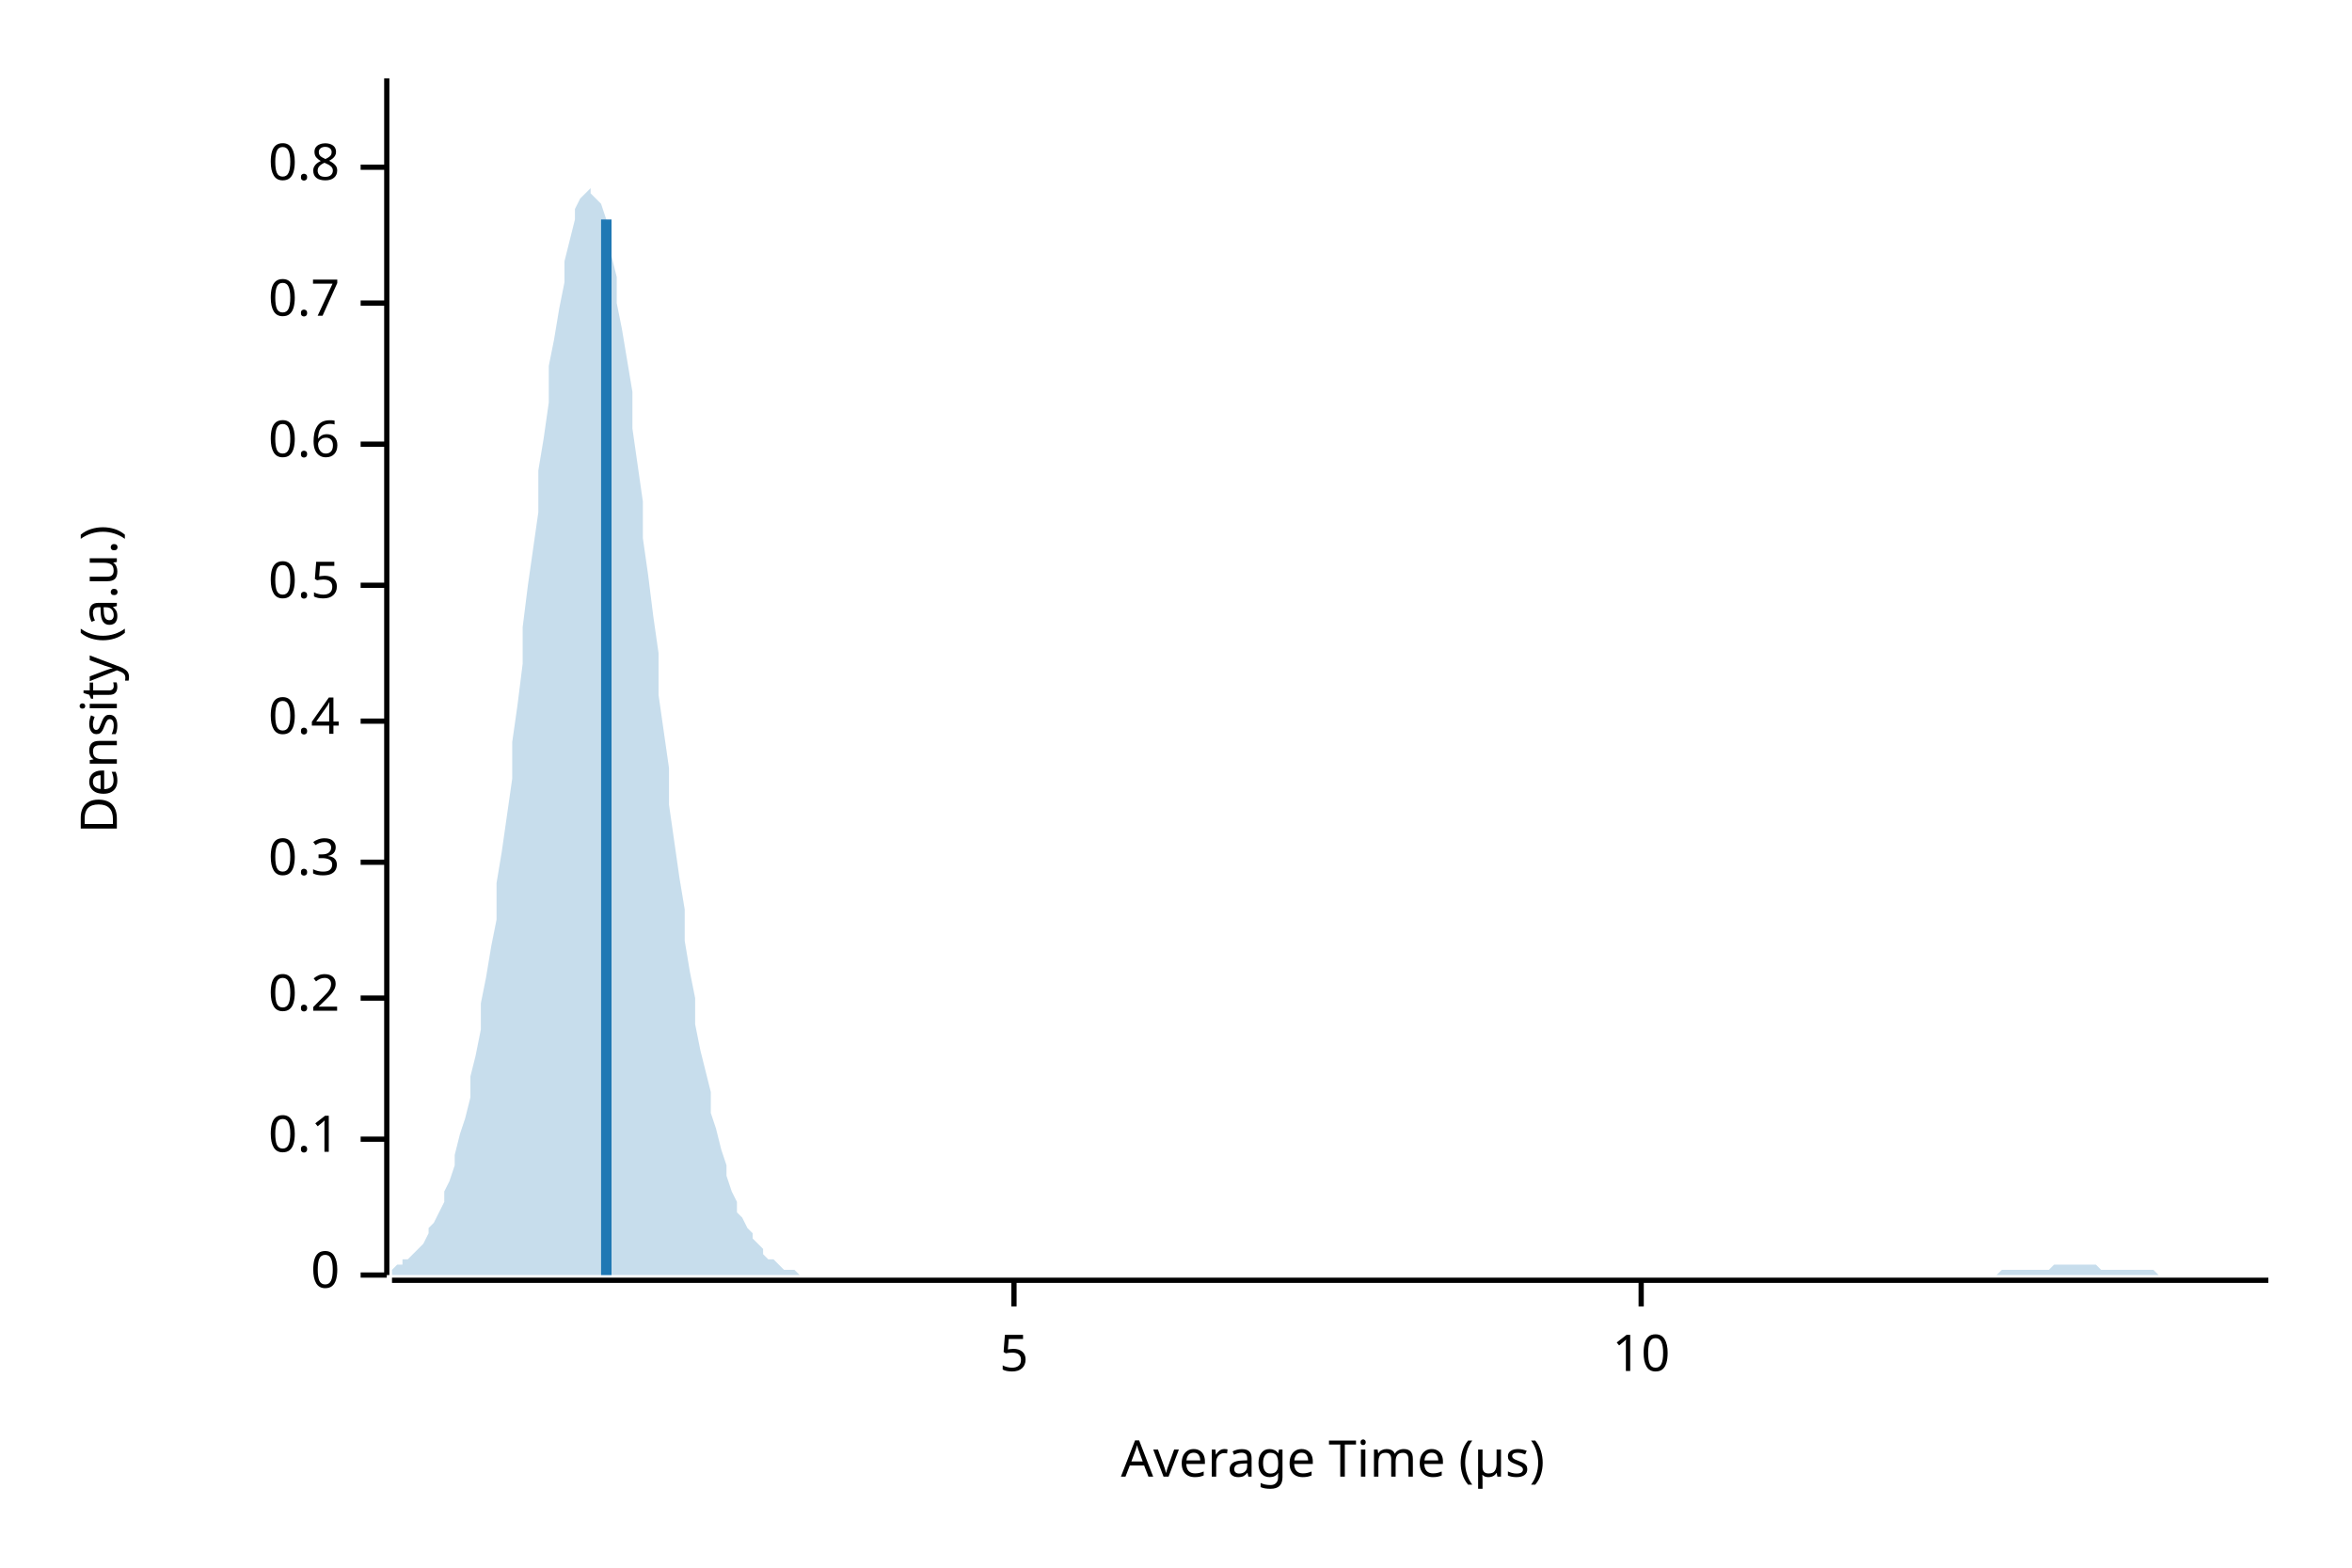
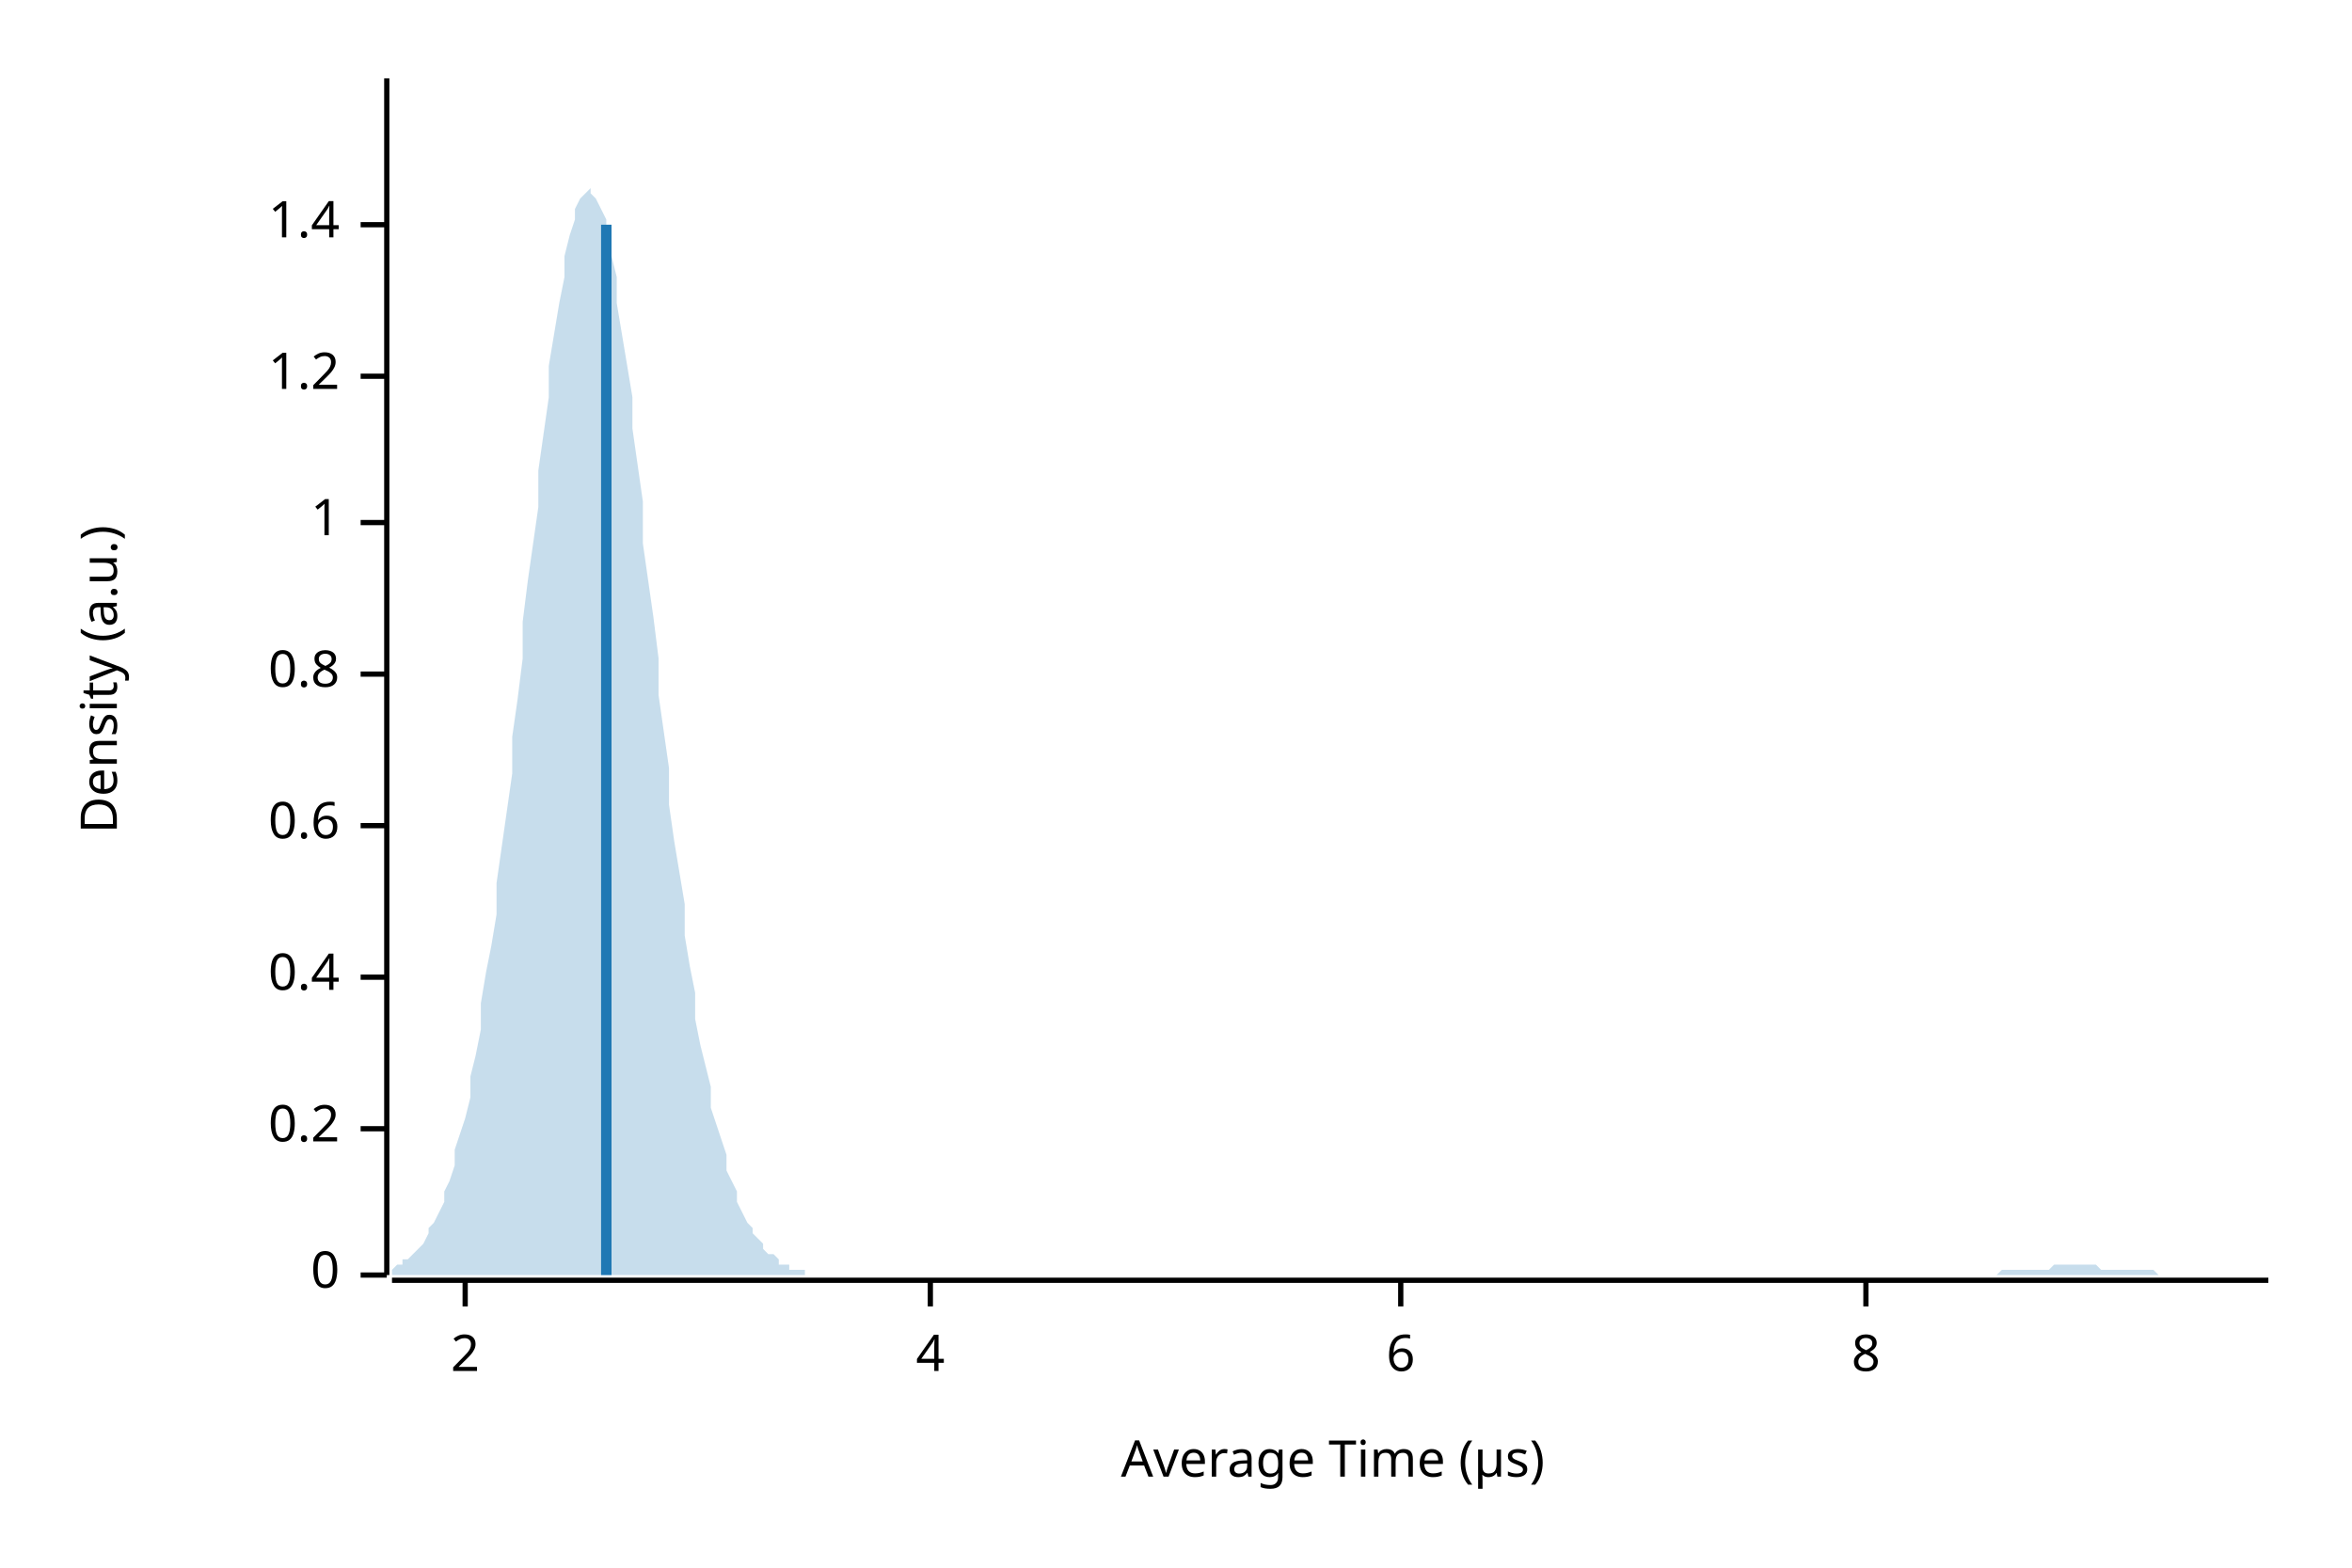
<svg xmlns="http://www.w3.org/2000/svg" width="450" height="300" viewBox="0 0 450 300">
  <text x="15" y="130" dy="0.76em" text-anchor="middle" font-family="sans-serif" font-size="9.677" opacity="1" fill="#000000" transform="rotate(270, 15, 130)">
Density (a.u.)
</text>
  <text x="255" y="285" dy="-0.5ex" text-anchor="middle" font-family="sans-serif" font-size="9.677" opacity="1" fill="#000000">
Average Time (µs)
</text>
  <polyline fill="none" opacity="1" stroke="#000000" stroke-width="1" points="74,15 74,244 " />
  <text x="65" y="244" dy="0.5ex" text-anchor="end" font-family="sans-serif" font-size="9.677" opacity="1" fill="#000000">
0
</text>
  <polyline fill="none" opacity="1" stroke="#000000" stroke-width="1" points="69,244 74,244 " />
-   <text x="65" y="218" dy="0.5ex" text-anchor="end" font-family="sans-serif" font-size="9.677" opacity="1" fill="#000000">
- 0.1
- </text>
-   <polyline fill="none" opacity="1" stroke="#000000" stroke-width="1" points="69,218 74,218 " />
-   <text x="65" y="191" dy="0.5ex" text-anchor="end" font-family="sans-serif" font-size="9.677" opacity="1" fill="#000000">
+   <text x="65" y="216" dy="0.5ex" text-anchor="end" font-family="sans-serif" font-size="9.677" opacity="1" fill="#000000">
0.2
</text>
-   <polyline fill="none" opacity="1" stroke="#000000" stroke-width="1" points="69,191 74,191 " />
-   <text x="65" y="165" dy="0.5ex" text-anchor="end" font-family="sans-serif" font-size="9.677" opacity="1" fill="#000000">
- 0.3
- </text>
-   <polyline fill="none" opacity="1" stroke="#000000" stroke-width="1" points="69,165 74,165 " />
-   <text x="65" y="138" dy="0.5ex" text-anchor="end" font-family="sans-serif" font-size="9.677" opacity="1" fill="#000000">
+   <polyline fill="none" opacity="1" stroke="#000000" stroke-width="1" points="69,216 74,216 " />
+   <text x="65" y="187" dy="0.5ex" text-anchor="end" font-family="sans-serif" font-size="9.677" opacity="1" fill="#000000">
0.4
</text>
-   <polyline fill="none" opacity="1" stroke="#000000" stroke-width="1" points="69,138 74,138 " />
-   <text x="65" y="112" dy="0.5ex" text-anchor="end" font-family="sans-serif" font-size="9.677" opacity="1" fill="#000000">
- 0.5
- </text>
-   <polyline fill="none" opacity="1" stroke="#000000" stroke-width="1" points="69,112 74,112 " />
-   <text x="65" y="85" dy="0.5ex" text-anchor="end" font-family="sans-serif" font-size="9.677" opacity="1" fill="#000000">
+   <polyline fill="none" opacity="1" stroke="#000000" stroke-width="1" points="69,187 74,187 " />
+   <text x="65" y="158" dy="0.5ex" text-anchor="end" font-family="sans-serif" font-size="9.677" opacity="1" fill="#000000">
0.6
</text>
-   <polyline fill="none" opacity="1" stroke="#000000" stroke-width="1" points="69,85 74,85 " />
-   <text x="65" y="58" dy="0.5ex" text-anchor="end" font-family="sans-serif" font-size="9.677" opacity="1" fill="#000000">
- 0.7
- </text>
-   <polyline fill="none" opacity="1" stroke="#000000" stroke-width="1" points="69,58 74,58 " />
-   <text x="65" y="32" dy="0.5ex" text-anchor="end" font-family="sans-serif" font-size="9.677" opacity="1" fill="#000000">
+   <polyline fill="none" opacity="1" stroke="#000000" stroke-width="1" points="69,158 74,158 " />
+   <text x="65" y="129" dy="0.5ex" text-anchor="end" font-family="sans-serif" font-size="9.677" opacity="1" fill="#000000">
0.8
</text>
-   <polyline fill="none" opacity="1" stroke="#000000" stroke-width="1" points="69,32 74,32 " />
+   <polyline fill="none" opacity="1" stroke="#000000" stroke-width="1" points="69,129 74,129 " />
+   <text x="65" y="100" dy="0.5ex" text-anchor="end" font-family="sans-serif" font-size="9.677" opacity="1" fill="#000000">
+ 1
+ </text>
+   <polyline fill="none" opacity="1" stroke="#000000" stroke-width="1" points="69,100 74,100 " />
+   <text x="65" y="72" dy="0.5ex" text-anchor="end" font-family="sans-serif" font-size="9.677" opacity="1" fill="#000000">
+ 1.2
+ </text>
+   <polyline fill="none" opacity="1" stroke="#000000" stroke-width="1" points="69,72 74,72 " />
+   <text x="65" y="43" dy="0.5ex" text-anchor="end" font-family="sans-serif" font-size="9.677" opacity="1" fill="#000000">
+ 1.4
+ </text>
+   <polyline fill="none" opacity="1" stroke="#000000" stroke-width="1" points="69,43 74,43 " />
  <polyline fill="none" opacity="1" stroke="#000000" stroke-width="1" points="75,245 434,245 " />
-   <text x="194" y="255" dy="0.76em" text-anchor="middle" font-family="sans-serif" font-size="9.677" opacity="1" fill="#000000">
- 5
+   <text x="89" y="255" dy="0.76em" text-anchor="middle" font-family="sans-serif" font-size="9.677" opacity="1" fill="#000000">
+ 2
</text>
-   <polyline fill="none" opacity="1" stroke="#000000" stroke-width="1" points="194,245 194,250 " />
-   <text x="314" y="255" dy="0.76em" text-anchor="middle" font-family="sans-serif" font-size="9.677" opacity="1" fill="#000000">
- 10
+   <polyline fill="none" opacity="1" stroke="#000000" stroke-width="1" points="89,245 89,250 " />
+   <text x="178" y="255" dy="0.76em" text-anchor="middle" font-family="sans-serif" font-size="9.677" opacity="1" fill="#000000">
+ 4
</text>
-   <polyline fill="none" opacity="1" stroke="#000000" stroke-width="1" points="314,245 314,250 " />
-   <polygon opacity="0.25" fill="#1F78B4" points="75,243 75,243 76,242 77,242 77,241 78,241 79,240 80,239 80,239 81,238 82,236 82,235 83,234 84,232 85,230 85,228 86,226 87,223 87,221 88,217 89,214 90,210 90,206 91,202 92,197 92,192 93,187 94,181 95,176 95,169 96,163 97,156 98,149 98,142 99,135 100,127 100,120 101,112 102,105 103,98 103,90 104,84 105,77 105,70 106,65 107,59 108,54 108,50 109,46 110,42 110,40 111,38 112,37 113,36 113,37 114,38 115,39 116,42 116,45 117,49 118,53 118,58 119,63 120,69 121,75 121,82 122,89 123,96 123,103 124,110 125,118 126,125 126,133 127,140 128,147 128,154 129,161 130,168 131,174 131,180 132,186 133,191 133,196 134,201 135,205 136,209 136,213 137,216 138,220 139,223 139,225 140,228 141,230 141,232 142,233 143,235 144,236 144,237 145,238 146,239 146,240 147,241 148,241 149,242 149,242 150,243 151,243 151,243 152,243 153,244 154,244 154,244 155,244 156,244 157,244 157,244 158,244 159,244 159,244 160,244 161,244 162,244 162,244 163,244 164,244 164,244 165,244 166,244 167,244 167,244 168,244 169,244 169,244 170,244 171,244 172,244 172,244 173,244 174,244 175,244 175,244 176,244 177,244 177,244 178,244 179,244 180,244 180,244 181,244 182,244 182,244 183,244 184,244 185,244 185,244 186,244 187,244 187,244 188,244 189,244 190,244 190,244 191,244 192,244 192,244 193,244 194,244 195,244 195,244 196,244 197,244 198,244 198,244 199,244 200,244 200,244 201,244 202,244 203,244 203,244 204,244 205,244 205,244 206,244 207,244 208,244 208,244 209,244 210,244 210,244 211,244 212,244 213,244 213,244 214,244 215,244 216,244 216,244 217,244 218,244 218,244 219,244 220,244 221,244 221,244 222,244 223,244 223,244 224,244 225,244 226,244 226,244 227,244 228,244 228,244 229,244 230,244 231,244 231,244 232,244 233,244 233,244 234,244 235,244 236,244 236,244 237,244 238,244 239,244 239,244 240,244 241,244 241,244 242,244 243,244 244,244 244,244 245,244 246,244 246,244 247,244 248,244 249,244 249,244 250,244 251,244 251,244 252,244 253,244 254,244 254,244 255,244 256,244 257,244 257,244 258,244 259,244 259,244 260,244 261,244 262,244 262,244 263,244 264,244 264,244 265,244 266,244 267,244 267,244 268,244 269,244 269,244 270,244 271,244 272,244 272,244 273,244 274,244 275,244 275,244 276,244 277,244 277,244 278,244 279,244 280,244 280,244 281,244 282,244 282,244 283,244 284,244 285,244 285,244 286,244 287,244 287,244 288,244 289,244 290,244 290,244 291,244 292,244 292,244 293,244 294,244 295,244 295,244 296,244 297,244 298,244 298,244 299,244 300,244 300,244 301,244 302,244 303,244 303,244 304,244 305,244 305,244 306,244 307,244 308,244 308,244 309,244 310,244 310,244 311,244 312,244 313,244 313,244 314,244 315,244 316,244 316,244 317,244 318,244 318,244 319,244 320,244 321,244 321,244 322,244 323,244 323,244 324,244 325,244 326,244 326,244 327,244 328,244 328,244 329,244 330,244 331,244 331,244 332,244 333,244 333,244 334,244 335,244 336,244 336,244 337,244 338,244 339,244 339,244 340,244 341,244 341,244 342,244 343,244 344,244 344,244 345,244 346,244 346,244 347,244 348,244 349,244 349,244 350,244 351,244 351,244 352,244 353,244 354,244 354,244 355,244 356,244 357,244 357,244 358,244 359,244 359,244 360,244 361,244 362,244 362,244 363,244 364,244 364,244 365,244 366,244 367,244 367,244 368,244 369,244 369,244 370,244 371,244 372,244 372,244 373,244 374,244 375,244 375,244 376,244 377,244 377,244 378,244 379,244 380,244 380,244 381,244 382,244 382,244 383,243 384,243 385,243 385,243 386,243 387,243 387,243 388,243 389,243 390,243 390,243 391,243 392,243 392,243 393,242 394,242 395,242 395,242 396,242 397,242 398,242 398,242 399,242 400,242 400,242 401,242 402,243 403,243 403,243 404,243 405,243 405,243 406,243 407,243 408,243 408,243 409,243 410,243 410,243 411,243 412,243 413,244 413,244 414,244 415,244 416,244 416,244 417,244 418,244 418,244 419,244 420,244 421,244 421,244 422,244 423,244 423,244 424,244 425,244 426,244 426,244 427,244 428,244 428,244 429,244 430,244 431,244 431,244 432,244 433,244 434,244 434,244 75,244 " />
-   <polyline fill="none" opacity="1" stroke="#1F78B4" stroke-width="2" points="116,244 116,42 " />
+   <polyline fill="none" opacity="1" stroke="#000000" stroke-width="1" points="178,245 178,250 " />
+   <text x="268" y="255" dy="0.76em" text-anchor="middle" font-family="sans-serif" font-size="9.677" opacity="1" fill="#000000">
+ 6
+ </text>
+   <polyline fill="none" opacity="1" stroke="#000000" stroke-width="1" points="268,245 268,250 " />
+   <text x="357" y="255" dy="0.76em" text-anchor="middle" font-family="sans-serif" font-size="9.677" opacity="1" fill="#000000">
+ 8
+ </text>
+   <polyline fill="none" opacity="1" stroke="#000000" stroke-width="1" points="357,245 357,250 " />
+   <polygon opacity="0.25" fill="#1F78B4" points="75,243 75,243 76,242 77,242 77,241 78,241 79,240 80,239 80,239 81,238 82,236 82,235 83,234 84,232 85,230 85,228 86,226 87,223 87,220 88,217 89,214 90,210 90,206 91,202 92,197 92,192 93,186 94,181 95,175 95,169 96,162 97,155 98,148 98,141 99,134 100,126 100,119 101,111 102,104 103,97 103,90 104,83 105,76 105,70 106,64 107,58 108,53 108,49 109,45 110,42 110,40 111,38 112,37 113,36 113,37 114,38 115,40 116,42 116,45 117,49 118,53 118,58 119,64 120,70 121,76 121,82 122,89 123,96 123,104 124,111 125,118 126,126 126,133 127,140 128,147 128,154 129,161 130,167 131,173 131,179 132,185 133,190 133,195 134,200 135,204 136,208 136,212 137,215 138,218 139,221 139,224 140,226 141,228 141,230 142,232 143,234 144,235 144,236 145,237 146,238 146,239 147,240 148,240 149,241 149,242 150,242 151,242 151,243 152,243 153,243 154,243 154,244 155,244 156,244 157,244 157,244 158,244 159,244 159,244 160,244 161,244 162,244 162,244 163,244 164,244 164,244 165,244 166,244 167,244 167,244 168,244 169,244 169,244 170,244 171,244 172,244 172,244 173,244 174,244 175,244 175,244 176,244 177,244 177,244 178,244 179,244 180,244 180,244 181,244 182,244 182,244 183,244 184,244 185,244 185,244 186,244 187,244 187,244 188,244 189,244 190,244 190,244 191,244 192,244 192,244 193,244 194,244 195,244 195,244 196,244 197,244 198,244 198,244 199,244 200,244 200,244 201,244 202,244 203,244 203,244 204,244 205,244 205,244 206,244 207,244 208,244 208,244 209,244 210,244 210,244 211,244 212,244 213,244 213,244 214,244 215,244 216,244 216,244 217,244 218,244 218,244 219,244 220,244 221,244 221,244 222,244 223,244 223,244 224,244 225,244 226,244 226,244 227,244 228,244 228,244 229,244 230,244 231,244 231,244 232,244 233,244 233,244 234,244 235,244 236,244 236,244 237,244 238,244 239,244 239,244 240,244 241,244 241,244 242,244 243,244 244,244 244,244 245,244 246,244 246,244 247,244 248,244 249,244 249,244 250,244 251,244 251,244 252,244 253,244 254,244 254,244 255,244 256,244 257,244 257,244 258,244 259,244 259,244 260,244 261,244 262,244 262,244 263,244 264,244 264,244 265,244 266,244 267,244 267,244 268,244 269,244 269,244 270,244 271,244 272,244 272,244 273,244 274,244 275,244 275,244 276,244 277,244 277,244 278,244 279,244 280,244 280,244 281,244 282,244 282,244 283,244 284,244 285,244 285,244 286,244 287,244 287,244 288,244 289,244 290,244 290,244 291,244 292,244 292,244 293,244 294,244 295,244 295,244 296,244 297,244 298,244 298,244 299,244 300,244 300,244 301,244 302,244 303,244 303,244 304,244 305,244 305,244 306,244 307,244 308,244 308,244 309,244 310,244 310,244 311,244 312,244 313,244 313,244 314,244 315,244 316,244 316,244 317,244 318,244 318,244 319,244 320,244 321,244 321,244 322,244 323,244 323,244 324,244 325,244 326,244 326,244 327,244 328,244 328,244 329,244 330,244 331,244 331,244 332,244 333,244 333,244 334,244 335,244 336,244 336,244 337,244 338,244 339,244 339,244 340,244 341,244 341,244 342,244 343,244 344,244 344,244 345,244 346,244 346,244 347,244 348,244 349,244 349,244 350,244 351,244 351,244 352,244 353,244 354,244 354,244 355,244 356,244 357,244 357,244 358,244 359,244 359,244 360,244 361,244 362,244 362,244 363,244 364,244 364,244 365,244 366,244 367,244 367,244 368,244 369,244 369,244 370,244 371,244 372,244 372,244 373,244 374,244 375,244 375,244 376,244 377,244 377,244 378,244 379,244 380,244 380,244 381,244 382,244 382,244 383,243 384,243 385,243 385,243 386,243 387,243 387,243 388,243 389,243 390,243 390,243 391,243 392,243 392,243 393,242 394,242 395,242 395,242 396,242 397,242 398,242 398,242 399,242 400,242 400,242 401,242 402,243 403,243 403,243 404,243 405,243 405,243 406,243 407,243 408,243 408,243 409,243 410,243 410,243 411,243 412,243 413,244 413,244 414,244 415,244 416,244 416,244 417,244 418,244 418,244 419,244 420,244 421,244 421,244 422,244 423,244 423,244 424,244 425,244 426,244 426,244 427,244 428,244 428,244 429,244 430,244 431,244 431,244 432,244 433,244 434,244 434,244 75,244 " />
+   <polyline fill="none" opacity="1" stroke="#1F78B4" stroke-width="2" points="116,244 116,43 " />
</svg>
